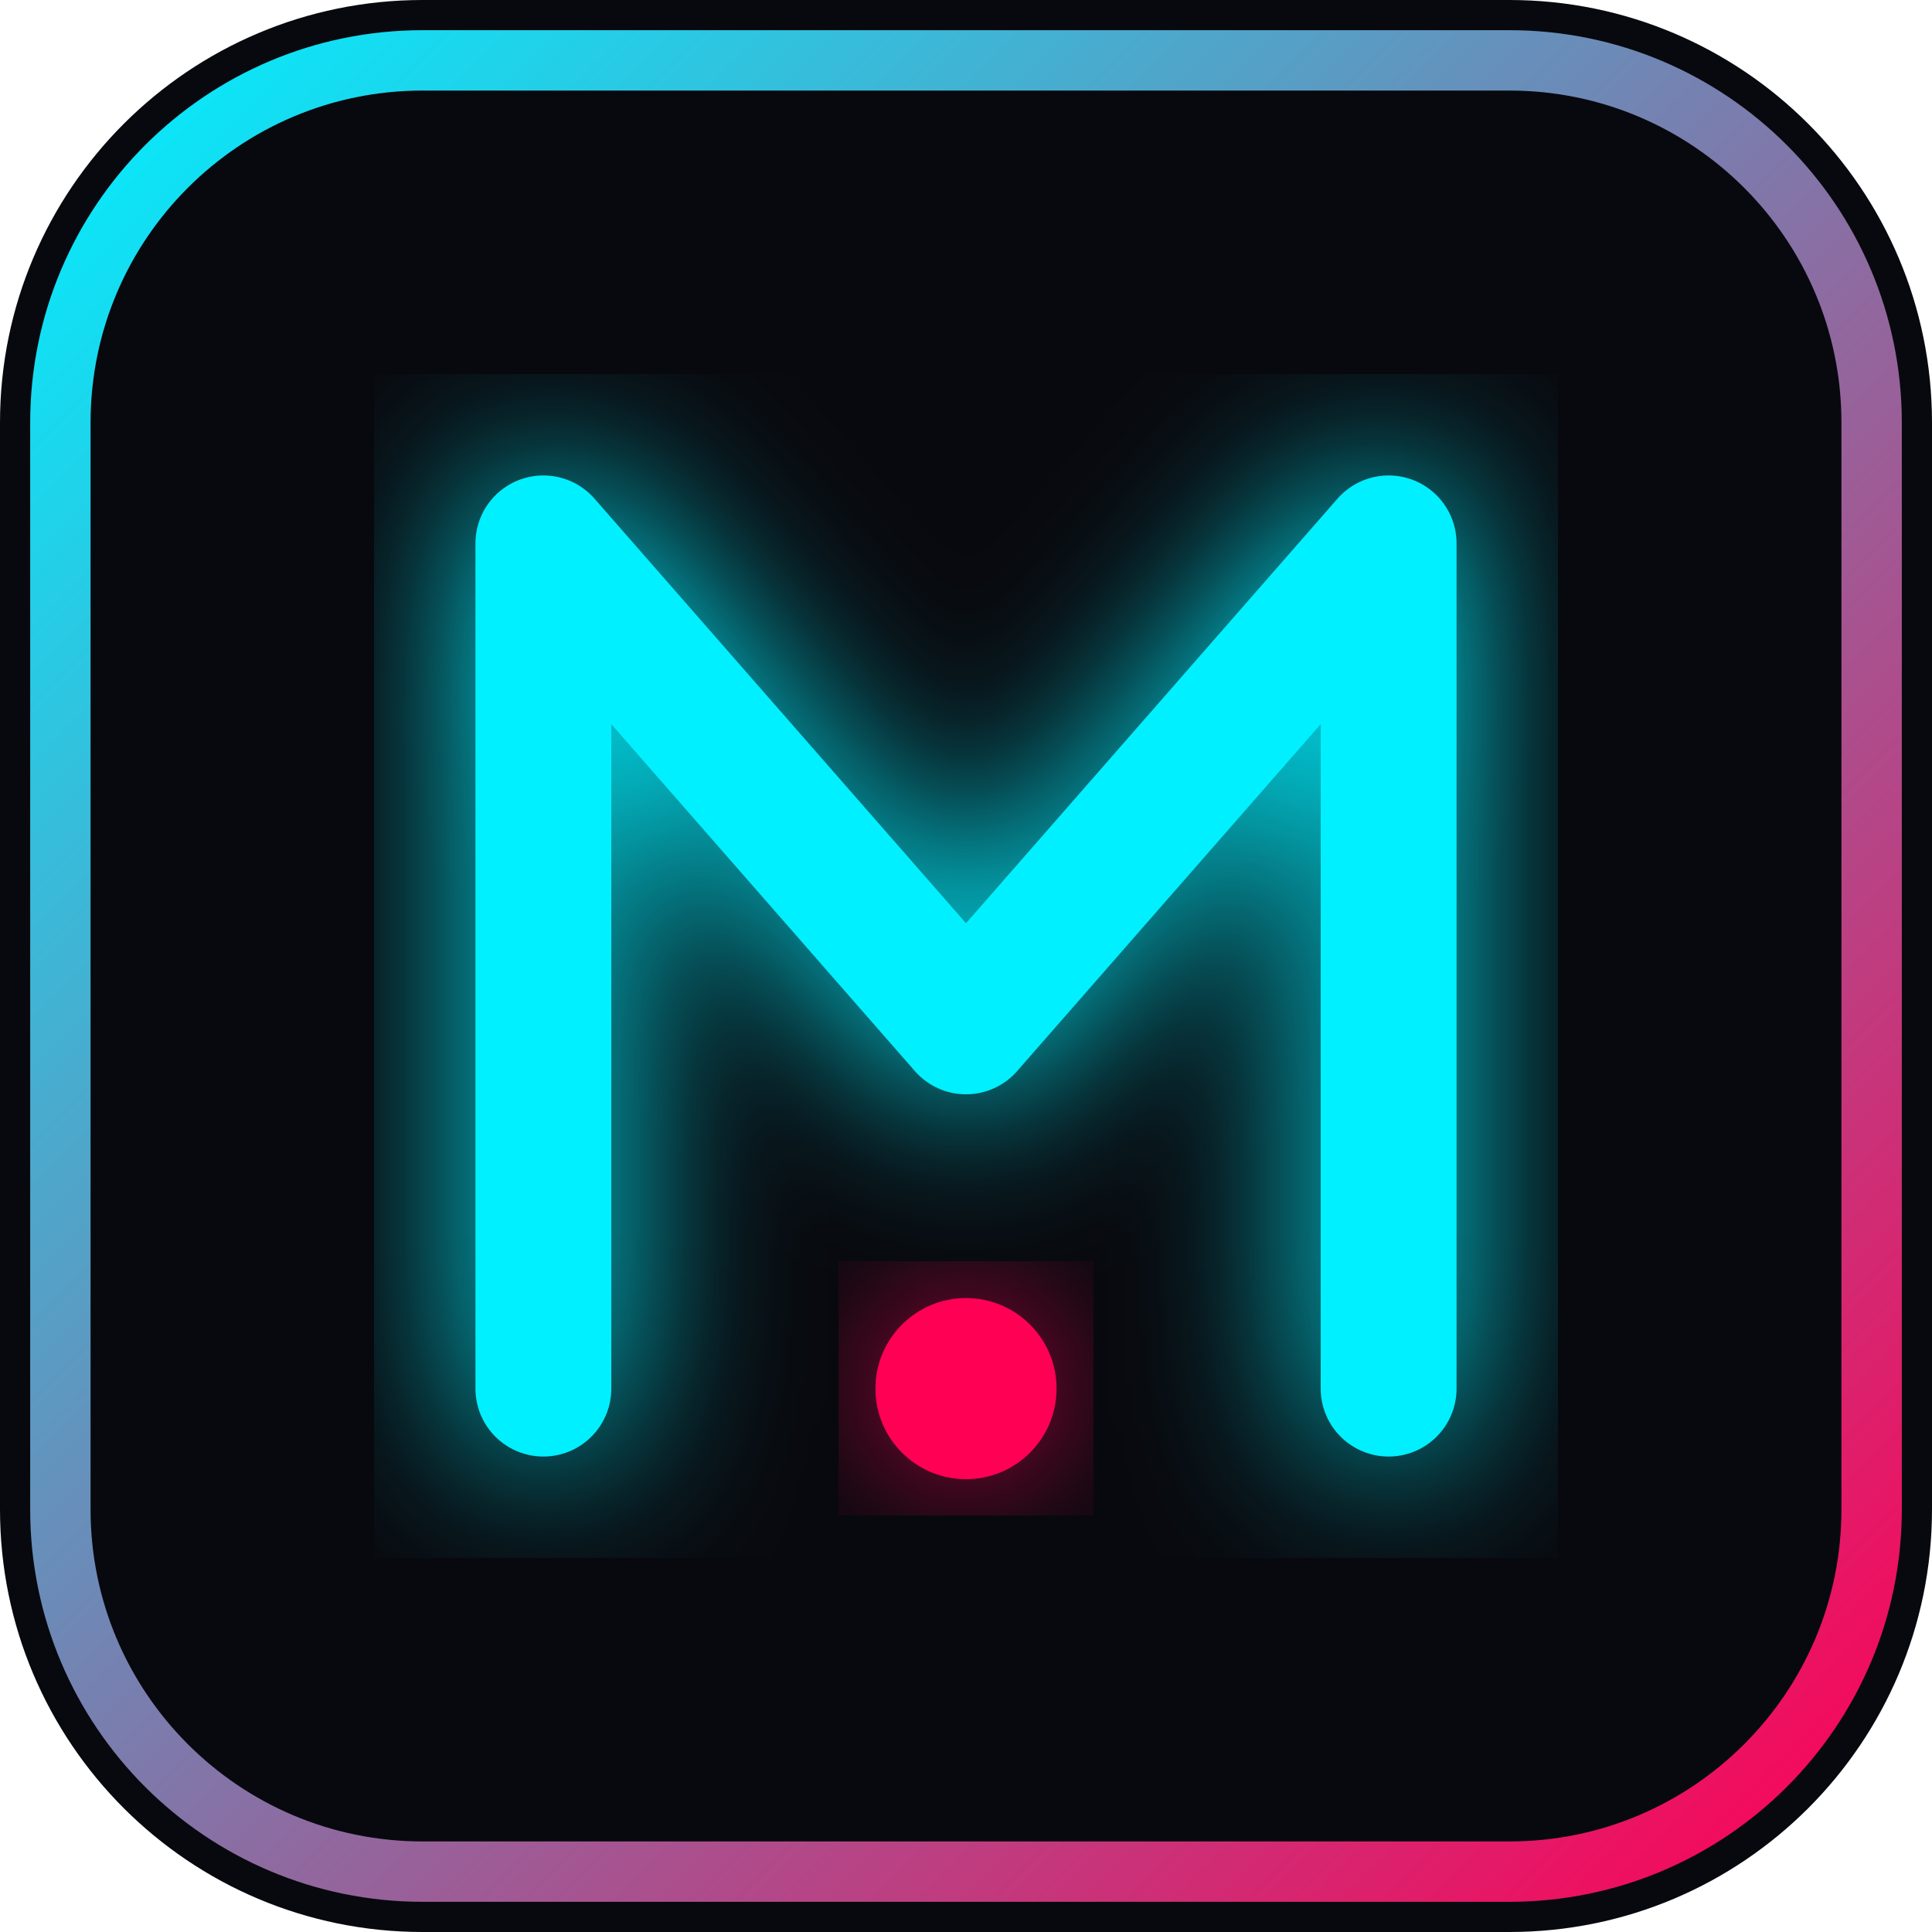
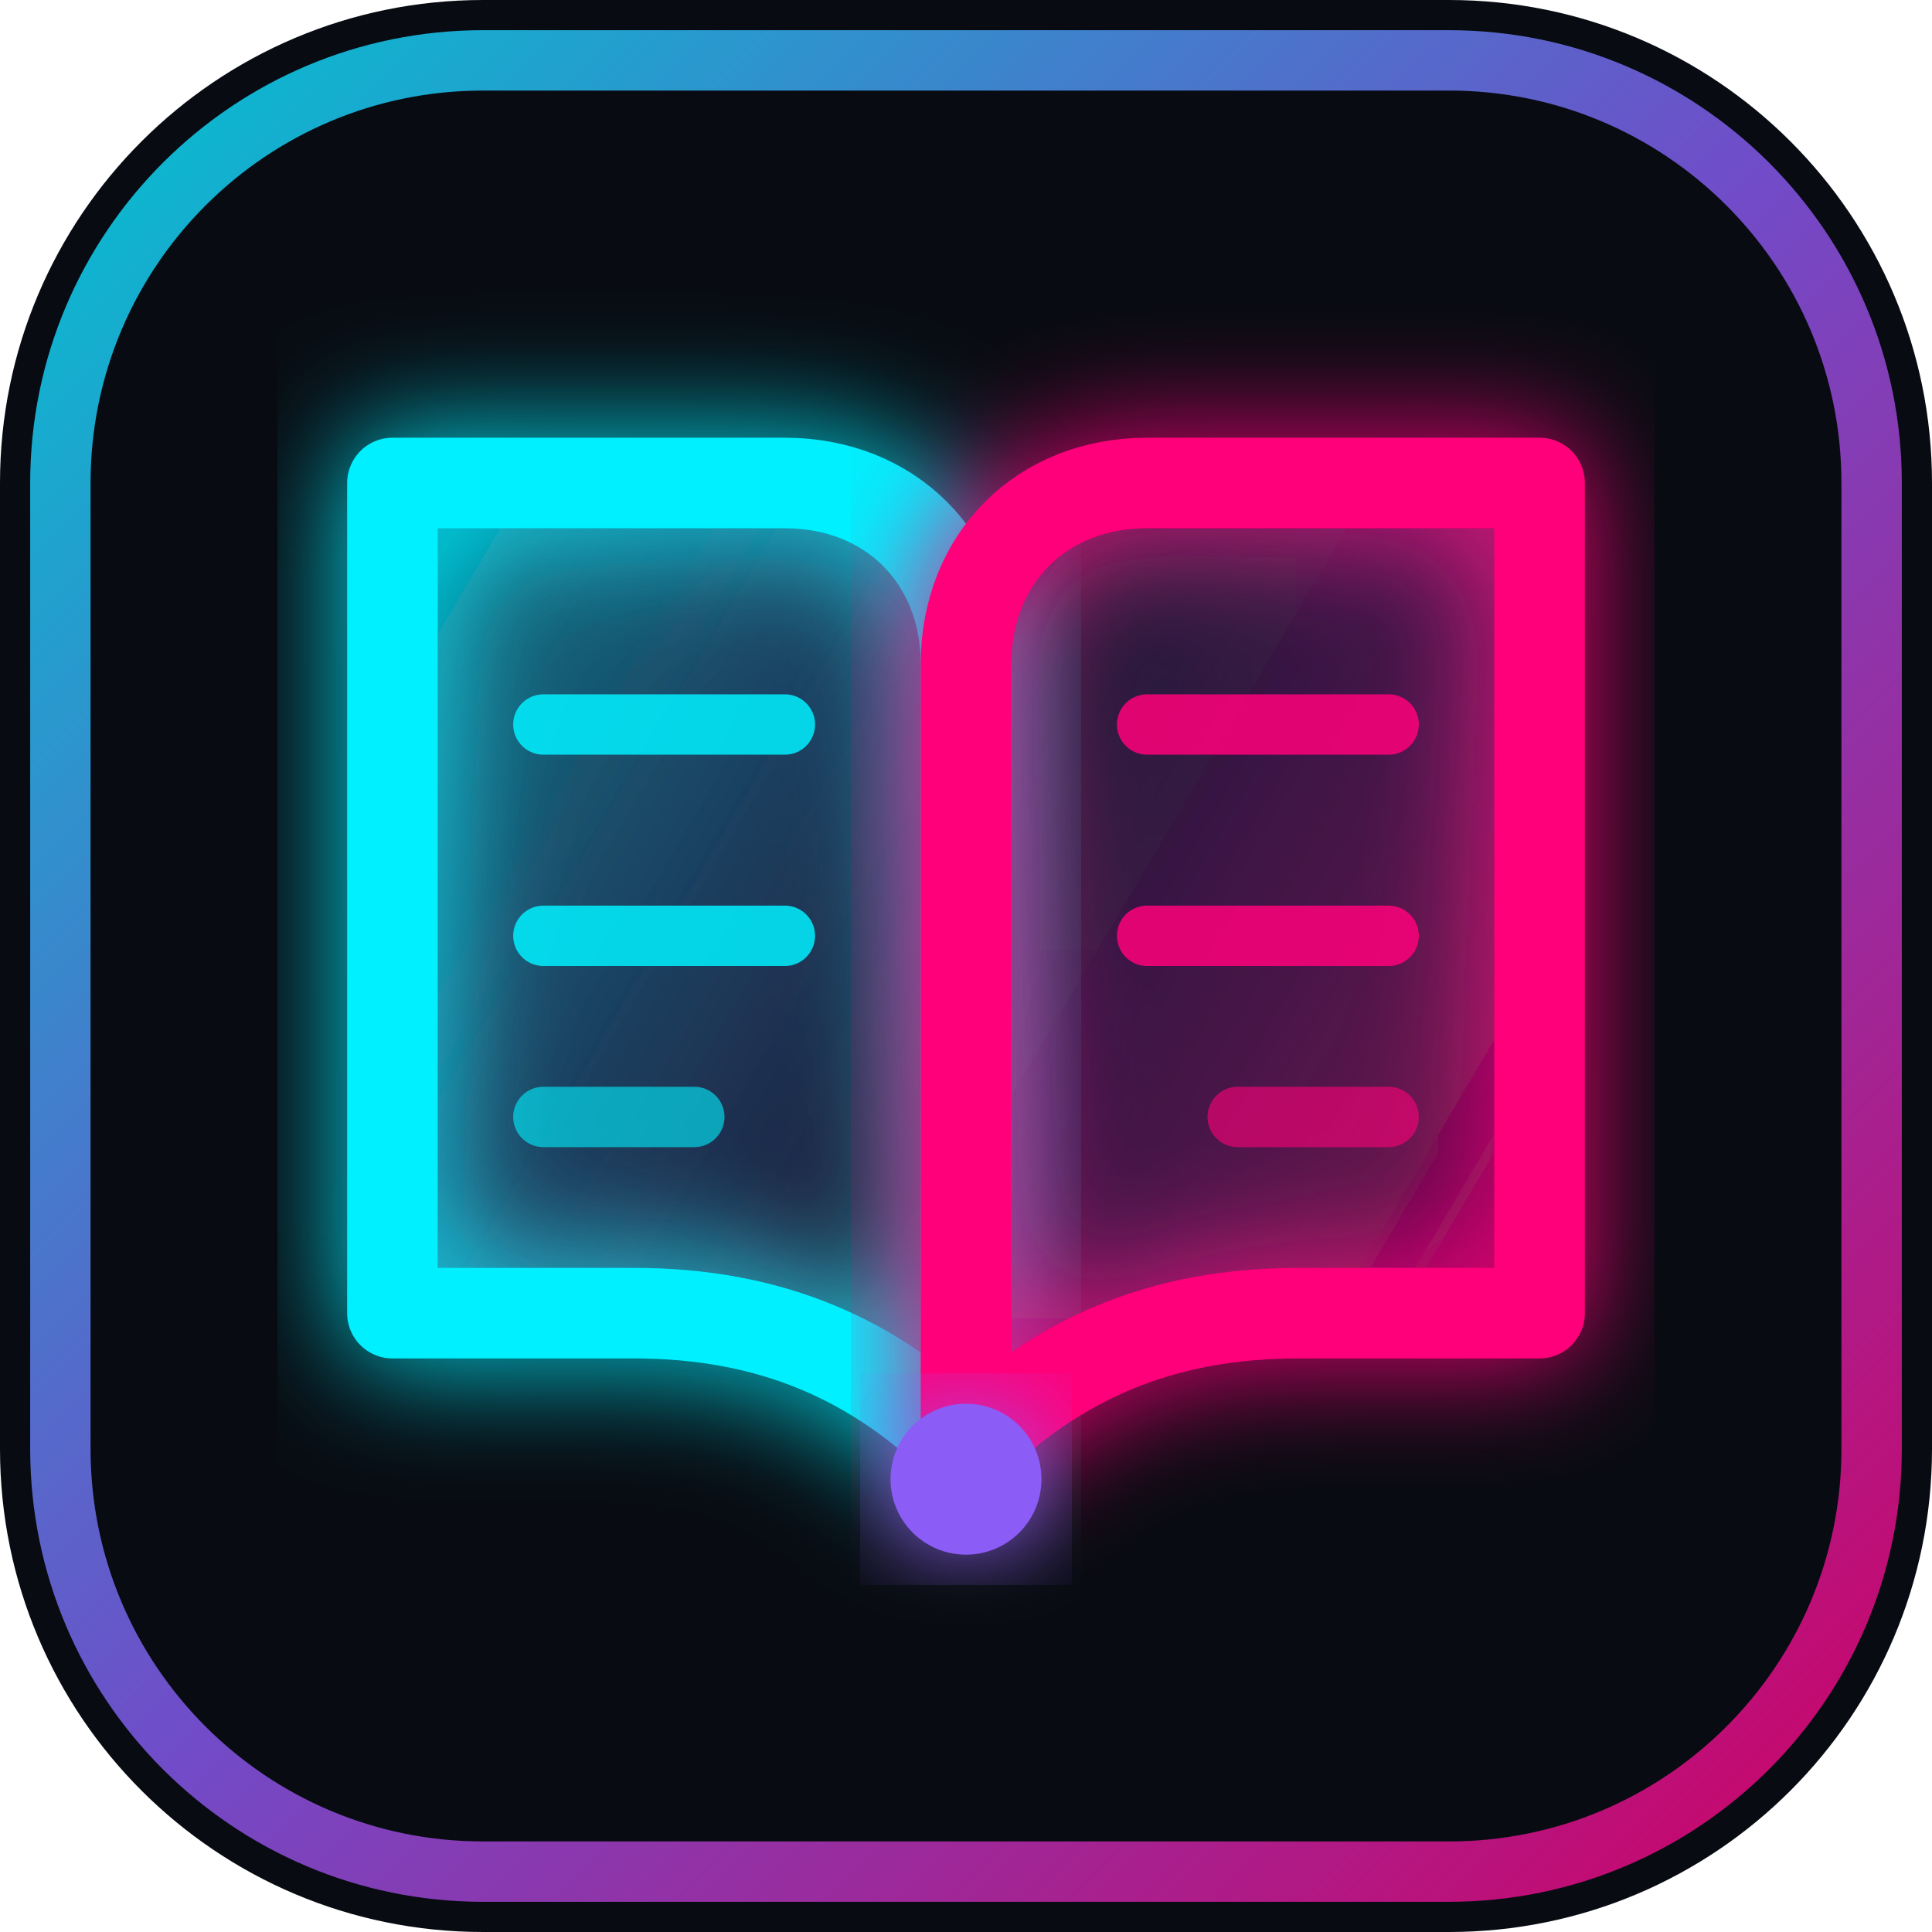
<svg xmlns="http://www.w3.org/2000/svg" viewBox="0 0 64 64" fill="none">
  <defs>
    <linearGradient id="neonGrad" x1="0%" y1="0%" x2="100%" y2="100%">
      <stop offset="0%" stop-color="#00F0FF" />
-       <stop offset="100%" stop-color="#FF0055" />
+       <stop offset="50%" stop-color="#8B5CF6" />
+       <stop offset="100%" stop-color="#FF007A" />
+     </linearGradient>
+     <linearGradient id="pageGradLeft" x1="0%" y1="0%" x2="100%" y2="100%">
+       <stop offset="0%" stop-color="#00F0FF" stop-opacity="0.3" />
+       <stop offset="100%" stop-color="#8B5CF6" stop-opacity="0.05" />
+     </linearGradient>
+     <linearGradient id="pageGradRight" x1="0%" y1="0%" x2="100%" y2="100%">
+       <stop offset="0%" stop-color="#8B5CF6" stop-opacity="0.05" />
+       <stop offset="100%" stop-color="#FF007A" stop-opacity="0.3" />
    </linearGradient>
    <filter id="glow" x="-20%" y="-20%" width="140%" height="140%">
-       <feGaussianBlur stdDeviation="3" result="blur" />
+       <feGaussianBlur stdDeviation="2" result="blur" />
      <feComposite in="SourceGraphic" in2="blur" operator="over" />
    </filter>
  </defs>
-   <rect width="64" height="64" rx="14" fill="#08090E" />
-   <rect x="2" y="2" width="60" height="60" rx="12" stroke="url(#neonGrad)" stroke-width="2" />
-   <path d="M18 46V18L32 34L46 18V46" stroke="#00F0FF" stroke-width="4.5" stroke-linecap="round" stroke-linejoin="round" filter="url(#glow)" />
-   <circle cx="32" cy="46" r="3" fill="#FF0055" filter="url(#glow)" />
+   <rect width="64" height="64" rx="16" fill="#080B12" />
+   <rect x="2" y="2" width="60" height="60" rx="14" stroke="url(#neonGrad)" stroke-width="2" stroke-opacity="0.8" />
+   <path d="M 13 16 H 26 C 29.5 16 32 18.5 32 22 V 48 C 29 45 25.5 43.5 21 43.5 H 13 V 16 Z" fill="url(#pageGradLeft)" stroke="#00F0FF" stroke-width="3" stroke-linejoin="round" filter="url(#glow)" />
+   <path d="M 51 16 H 38 C 34.5 16 32 18.5 32 22 V 48 C 35 45 38.5 43.5 43 43.5 H 51 V 16 Z" fill="url(#pageGradRight)" stroke="#FF007A" stroke-width="3" stroke-linejoin="round" filter="url(#glow)" />
+   <line x1="18" y1="24" x2="26" y2="24" stroke="#00F0FF" stroke-width="2" stroke-linecap="round" opacity="0.85" />
+   <line x1="18" y1="31" x2="26" y2="31" stroke="#00F0FF" stroke-width="2" stroke-linecap="round" opacity="0.85" />
+   <line x1="18" y1="37" x2="23" y2="37" stroke="#00F0FF" stroke-width="2" stroke-linecap="round" opacity="0.6" />
+   <line x1="38" y1="24" x2="46" y2="24" stroke="#FF007A" stroke-width="2" stroke-linecap="round" opacity="0.85" />
+   <line x1="38" y1="31" x2="46" y2="31" stroke="#FF007A" stroke-width="2" stroke-linecap="round" opacity="0.85" />
+   <line x1="41" y1="37" x2="46" y2="37" stroke="#FF007A" stroke-width="2" stroke-linecap="round" opacity="0.6" />
+   <circle cx="32" cy="49" r="2.5" fill="#8B5CF6" filter="url(#glow)" />
</svg>
